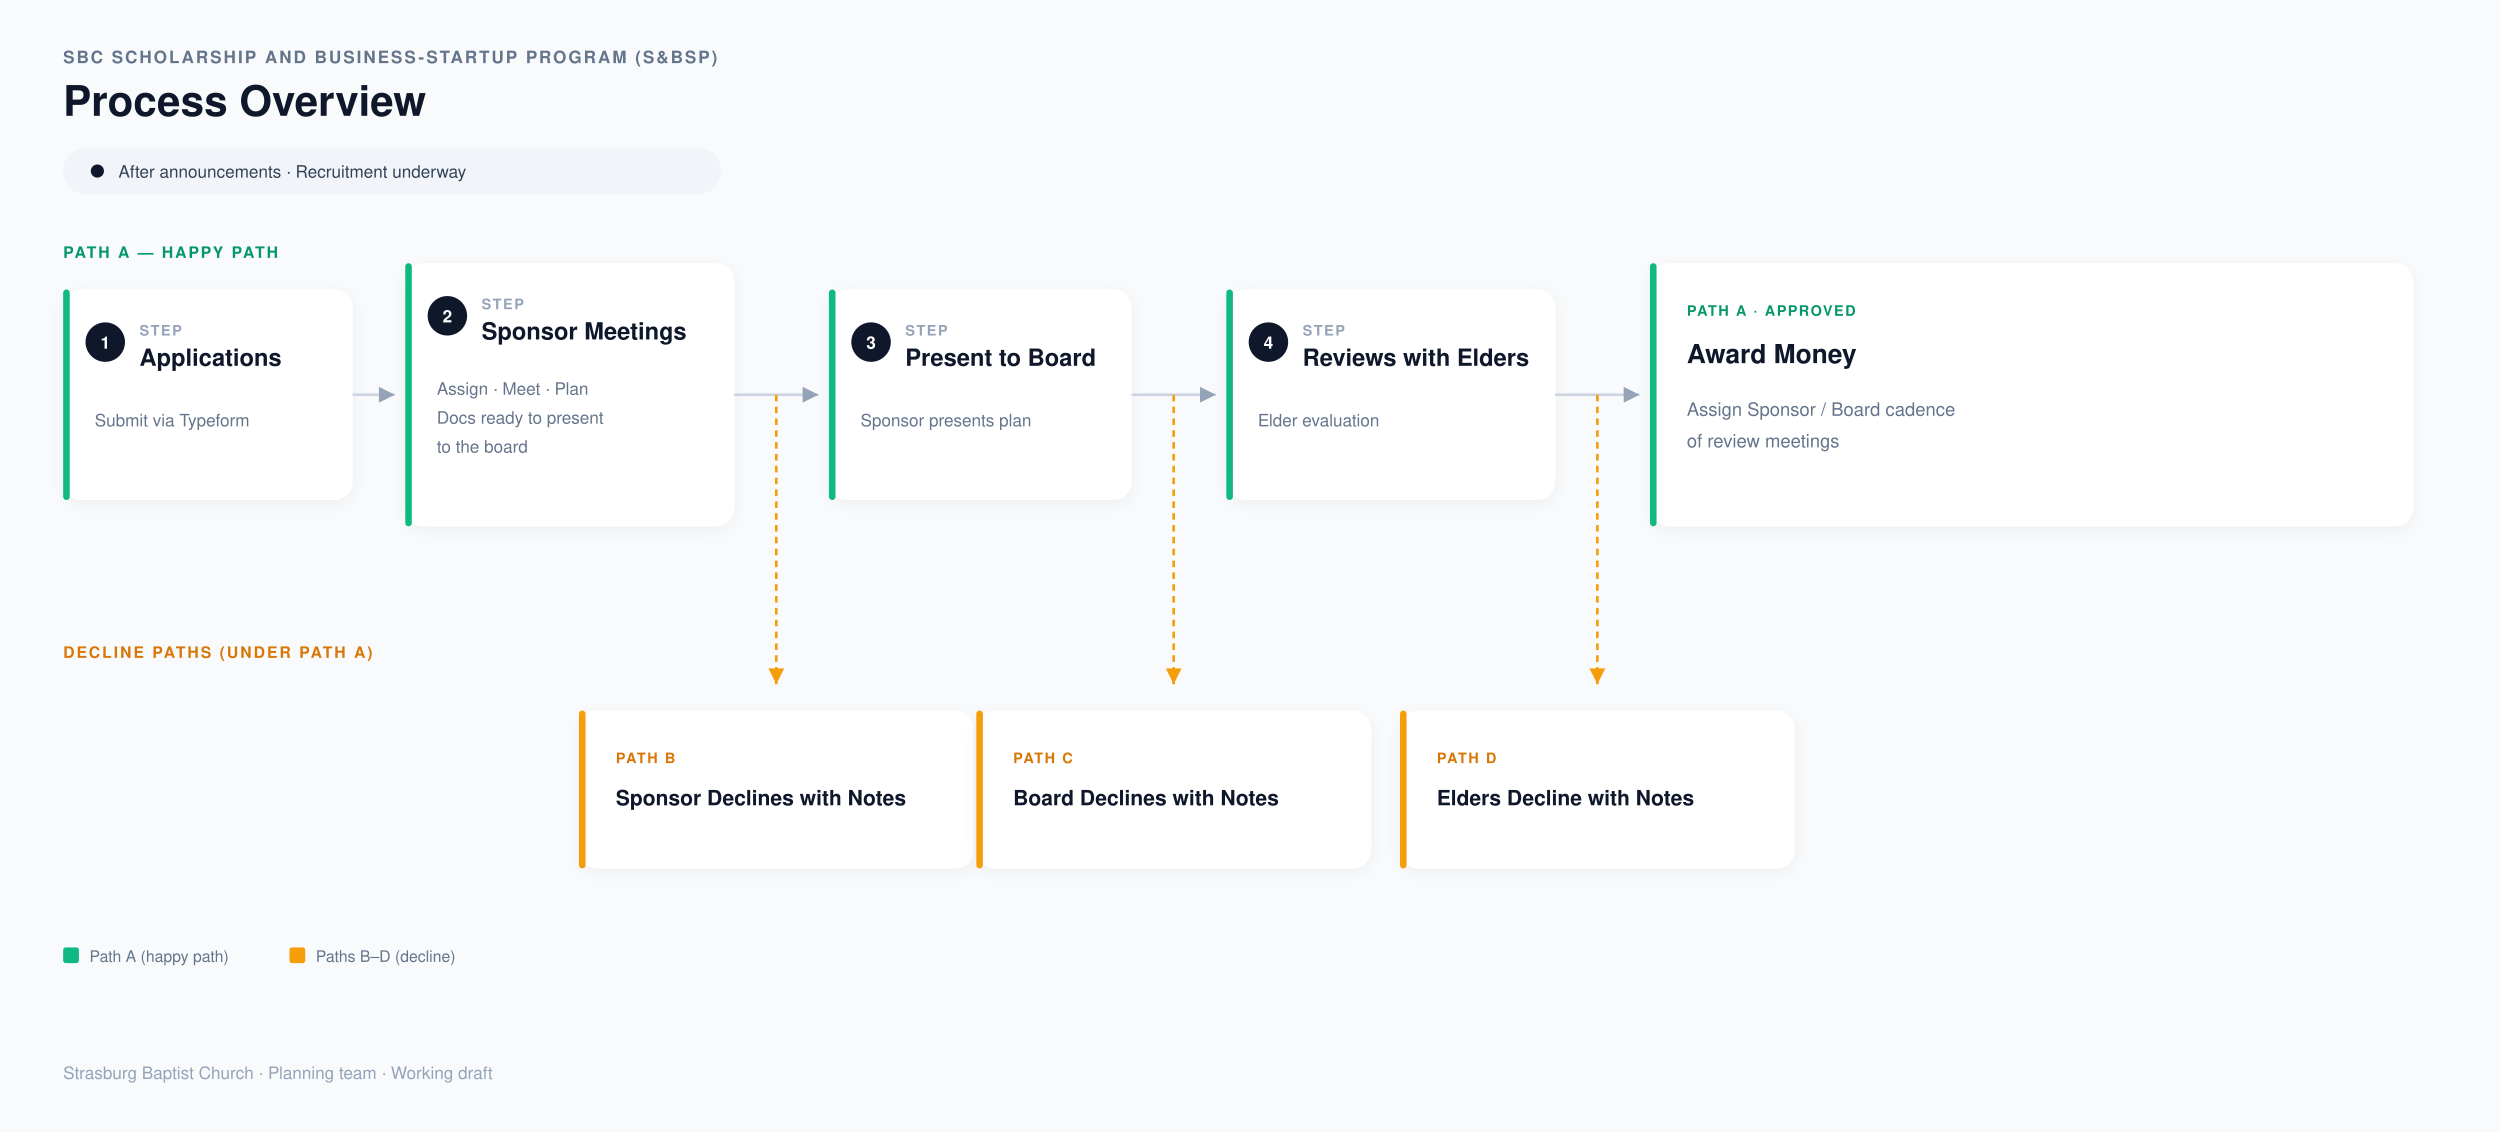
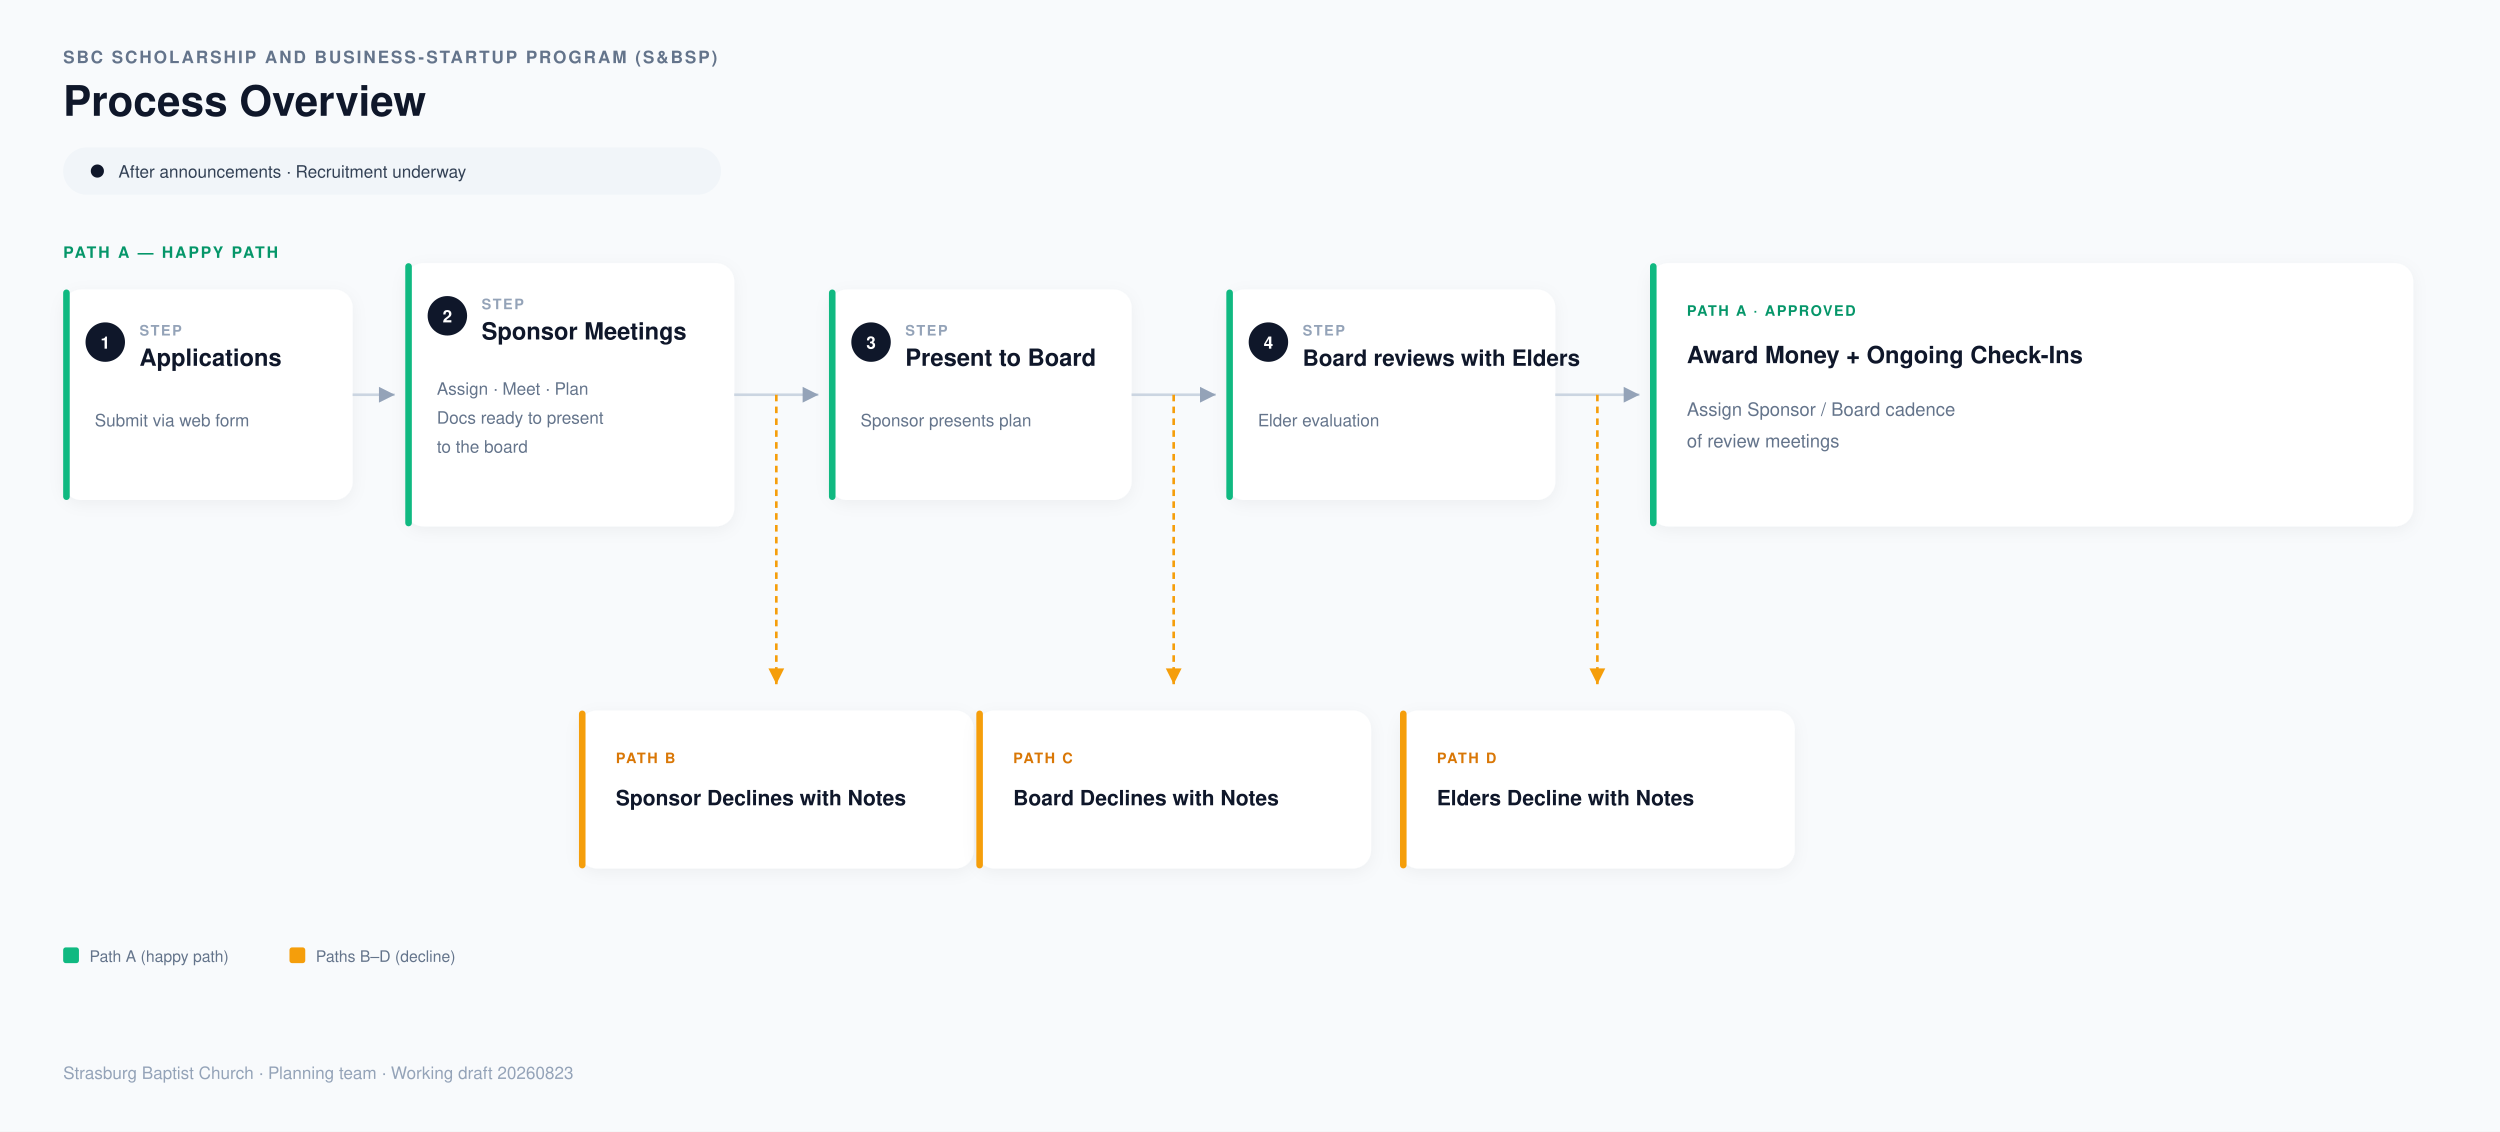
<svg xmlns="http://www.w3.org/2000/svg" width="1900" height="860" viewBox="0 0 1900 860" role="img" aria-labelledby="title desc">
  <defs>
    <marker id="arrow" markerWidth="8" markerHeight="8" refX="6" refY="4" orient="auto">
      <path d="M0,1 L6,4 L0,7 Z" fill="#94a3b8" />
    </marker>
    <marker id="arrow-orange" markerWidth="8" markerHeight="8" refX="6" refY="4" orient="auto">
      <path d="M0,1 L6,4 L0,7 Z" fill="#f59e0b" />
    </marker>
    <filter id="card" x="-8%" y="-8%" width="116%" height="124%">
      <feDropShadow dx="0" dy="3" stdDeviation="6" flood-color="#0f172a" flood-opacity="0.05" />
    </filter>
  </defs>
  <rect width="1900" height="860" fill="#f8fafc" />
  <text x="48" y="48" font-family="Helvetica Neue, Helvetica, Arial, sans-serif" font-size="13" font-weight="600" fill="#64748b" letter-spacing="1.5">SBC SCHOLARSHIP AND BUSINESS-STARTUP PROGRAM (S&amp;BSP)</text>
  <text x="48" y="88" font-family="Helvetica Neue, Helvetica, Arial, sans-serif" font-size="32" font-weight="700" fill="#0f172a">Process Overview</text>
  <rect x="48" y="112" width="500" height="36" rx="18" fill="#f1f5f9" />
  <circle cx="74" cy="130" r="5" fill="#0f172a" />
  <text x="90" y="135" font-family="Helvetica Neue, Helvetica, Arial, sans-serif" font-size="13" fill="#334155">After announcements  ·  Recruitment underway</text>
  <text x="48" y="196" font-family="Helvetica Neue, Helvetica, Arial, sans-serif" font-size="12" font-weight="600" fill="#059669" letter-spacing="1.5">PATH A — HAPPY PATH</text>
  <g filter="url(#card)">
    <rect x="48" y="220" width="220" height="160" rx="14" fill="#ffffff" />
  </g>
  <rect x="48" y="220" width="5" height="160" rx="2.5" fill="#10b981" />
  <circle cx="80" cy="260" r="15" fill="#0f172a" />
  <text x="80" y="265" text-anchor="middle" font-family="Helvetica Neue, Helvetica, Arial, sans-serif" font-size="13" font-weight="700" fill="#ffffff">1</text>
  <text x="106" y="255" font-family="Helvetica Neue, Helvetica, Arial, sans-serif" font-size="11" font-weight="600" fill="#94a3b8" letter-spacing="1.2">STEP</text>
  <text x="106" y="278" font-family="Helvetica Neue, Helvetica, Arial, sans-serif" font-size="18" font-weight="700" fill="#0f172a">Applications</text>
-   <text x="72" y="324" font-family="Helvetica Neue, Helvetica, Arial, sans-serif" font-size="13" fill="#64748b">Submit via Typeform</text>
+   <text x="72" y="324" font-family="Helvetica Neue, Helvetica, Arial, sans-serif" font-size="13" fill="#64748b">Submit via web form</text>
  <line x1="268" y1="300" x2="300" y2="300" stroke="#cbd5e1" stroke-width="2" marker-end="url(#arrow)" />
  <g filter="url(#card)">
    <rect x="308" y="200" width="250" height="200" rx="14" fill="#ffffff" />
  </g>
  <rect x="308" y="200" width="5" height="200" rx="2.5" fill="#10b981" />
  <circle cx="340" cy="240" r="15" fill="#0f172a" />
  <text x="340" y="245" text-anchor="middle" font-family="Helvetica Neue, Helvetica, Arial, sans-serif" font-size="13" font-weight="700" fill="#ffffff">2</text>
  <text x="366" y="235" font-family="Helvetica Neue, Helvetica, Arial, sans-serif" font-size="11" font-weight="600" fill="#94a3b8" letter-spacing="1.2">STEP</text>
  <text x="366" y="258" font-family="Helvetica Neue, Helvetica, Arial, sans-serif" font-size="18" font-weight="700" fill="#0f172a">Sponsor Meetings</text>
  <text x="332" y="300" font-family="Helvetica Neue, Helvetica, Arial, sans-serif" font-size="13" fill="#64748b">Assign · Meet · Plan</text>
  <text x="332" y="322" font-family="Helvetica Neue, Helvetica, Arial, sans-serif" font-size="13" fill="#64748b">Docs ready to present</text>
  <text x="332" y="344" font-family="Helvetica Neue, Helvetica, Arial, sans-serif" font-size="13" fill="#64748b">to the board</text>
  <line x1="558" y1="300" x2="590" y2="300" stroke="#cbd5e1" stroke-width="2" />
  <line x1="590" y1="300" x2="622" y2="300" stroke="#cbd5e1" stroke-width="2" marker-end="url(#arrow)" />
  <line x1="590" y1="300" x2="590" y2="520" stroke="#f59e0b" stroke-width="2" stroke-dasharray="5 4" marker-end="url(#arrow-orange)" />
  <g filter="url(#card)">
    <rect x="630" y="220" width="230" height="160" rx="14" fill="#ffffff" />
  </g>
  <rect x="630" y="220" width="5" height="160" rx="2.5" fill="#10b981" />
  <circle cx="662" cy="260" r="15" fill="#0f172a" />
  <text x="662" y="265" text-anchor="middle" font-family="Helvetica Neue, Helvetica, Arial, sans-serif" font-size="13" font-weight="700" fill="#ffffff">3</text>
  <text x="688" y="255" font-family="Helvetica Neue, Helvetica, Arial, sans-serif" font-size="11" font-weight="600" fill="#94a3b8" letter-spacing="1.2">STEP</text>
  <text x="688" y="278" font-family="Helvetica Neue, Helvetica, Arial, sans-serif" font-size="18" font-weight="700" fill="#0f172a">Present to Board</text>
  <text x="654" y="324" font-family="Helvetica Neue, Helvetica, Arial, sans-serif" font-size="13" fill="#64748b">Sponsor presents plan</text>
  <line x1="860" y1="300" x2="892" y2="300" stroke="#cbd5e1" stroke-width="2" />
  <line x1="892" y1="300" x2="924" y2="300" stroke="#cbd5e1" stroke-width="2" marker-end="url(#arrow)" />
  <line x1="892" y1="300" x2="892" y2="520" stroke="#f59e0b" stroke-width="2" stroke-dasharray="5 4" marker-end="url(#arrow-orange)" />
  <g filter="url(#card)">
    <rect x="932" y="220" width="250" height="160" rx="14" fill="#ffffff" />
  </g>
  <rect x="932" y="220" width="5" height="160" rx="2.5" fill="#10b981" />
  <circle cx="964" cy="260" r="15" fill="#0f172a" />
  <text x="964" y="265" text-anchor="middle" font-family="Helvetica Neue, Helvetica, Arial, sans-serif" font-size="13" font-weight="700" fill="#ffffff">4</text>
  <text x="990" y="255" font-family="Helvetica Neue, Helvetica, Arial, sans-serif" font-size="11" font-weight="600" fill="#94a3b8" letter-spacing="1.2">STEP</text>
-   <text x="990" y="278" font-family="Helvetica Neue, Helvetica, Arial, sans-serif" font-size="18" font-weight="700" fill="#0f172a">Reviews with Elders</text>
+   <text x="990" y="278" font-family="Helvetica Neue, Helvetica, Arial, sans-serif" font-size="17" font-weight="700" fill="#0f172a">Board reviews with Elders</text>
  <text x="956" y="324" font-family="Helvetica Neue, Helvetica, Arial, sans-serif" font-size="13" fill="#64748b">Elder evaluation</text>
  <line x1="1182" y1="300" x2="1214" y2="300" stroke="#cbd5e1" stroke-width="2" />
  <line x1="1214" y1="300" x2="1246" y2="300" stroke="#cbd5e1" stroke-width="2" marker-end="url(#arrow)" />
  <line x1="1214" y1="300" x2="1214" y2="520" stroke="#f59e0b" stroke-width="2" stroke-dasharray="5 4" marker-end="url(#arrow-orange)" />
  <g filter="url(#card)">
    <rect x="1254" y="200" width="580" height="200" rx="14" fill="#ffffff" />
  </g>
  <rect x="1254" y="200" width="5" height="200" rx="2.5" fill="#10b981" />
  <text x="1282" y="240" font-family="Helvetica Neue, Helvetica, Arial, sans-serif" font-size="11" font-weight="600" fill="#059669" letter-spacing="1.2">PATH A · APPROVED</text>
-   <text x="1282" y="276" font-family="Helvetica Neue, Helvetica, Arial, sans-serif" font-size="20" font-weight="700" fill="#0f172a">Award Money</text>
+   <text x="1282" y="276" font-family="Helvetica Neue, Helvetica, Arial, sans-serif" font-size="18" font-weight="700" fill="#0f172a">Award Money + Ongoing Check-Ins</text>
  <text x="1282" y="316" font-family="Helvetica Neue, Helvetica, Arial, sans-serif" font-size="14" fill="#64748b">Assign Sponsor / Board cadence</text>
  <text x="1282" y="340" font-family="Helvetica Neue, Helvetica, Arial, sans-serif" font-size="14" fill="#64748b">of review meetings</text>
-   <text x="48" y="500" font-family="Helvetica Neue, Helvetica, Arial, sans-serif" font-size="12" font-weight="600" fill="#d97706" letter-spacing="1.5">DECLINE PATHS (UNDER PATH A)</text>
  <g filter="url(#card)">
    <rect x="440" y="540" width="300" height="120" rx="14" fill="#ffffff" />
  </g>
  <rect x="440" y="540" width="5" height="120" rx="2.5" fill="#f59e0b" />
  <text x="468" y="580" font-family="Helvetica Neue, Helvetica, Arial, sans-serif" font-size="11" font-weight="600" fill="#d97706" letter-spacing="1.2">PATH B</text>
  <text x="468" y="612" font-family="Helvetica Neue, Helvetica, Arial, sans-serif" font-size="16" font-weight="700" fill="#0f172a">Sponsor Declines with Notes</text>
  <g filter="url(#card)">
    <rect x="742" y="540" width="300" height="120" rx="14" fill="#ffffff" />
  </g>
  <rect x="742" y="540" width="5" height="120" rx="2.5" fill="#f59e0b" />
  <text x="770" y="580" font-family="Helvetica Neue, Helvetica, Arial, sans-serif" font-size="11" font-weight="600" fill="#d97706" letter-spacing="1.2">PATH C</text>
  <text x="770" y="612" font-family="Helvetica Neue, Helvetica, Arial, sans-serif" font-size="16" font-weight="700" fill="#0f172a">Board Declines with Notes</text>
  <g filter="url(#card)">
    <rect x="1064" y="540" width="300" height="120" rx="14" fill="#ffffff" />
  </g>
  <rect x="1064" y="540" width="5" height="120" rx="2.5" fill="#f59e0b" />
  <text x="1092" y="580" font-family="Helvetica Neue, Helvetica, Arial, sans-serif" font-size="11" font-weight="600" fill="#d97706" letter-spacing="1.2">PATH D</text>
  <text x="1092" y="612" font-family="Helvetica Neue, Helvetica, Arial, sans-serif" font-size="16" font-weight="700" fill="#0f172a">Elders Decline with Notes</text>
  <rect x="48" y="720" width="12" height="12" rx="2" fill="#10b981" />
  <text x="68" y="731" font-family="Helvetica Neue, Helvetica, Arial, sans-serif" font-size="12" fill="#64748b">Path A (happy path)</text>
  <rect x="220" y="720" width="12" height="12" rx="2" fill="#f59e0b" />
  <text x="240" y="731" font-family="Helvetica Neue, Helvetica, Arial, sans-serif" font-size="12" fill="#64748b">Paths B–D (decline)</text>
-   <text x="48" y="820" font-family="Helvetica Neue, Helvetica, Arial, sans-serif" font-size="13" fill="#94a3b8">Strasburg Baptist Church  ·  Planning team  ·  Working draft</text>
+   <text x="48" y="820" font-family="Helvetica Neue, Helvetica, Arial, sans-serif" font-size="13" fill="#94a3b8">Strasburg Baptist Church  ·  Planning team  ·  Working draft 20260823</text>
</svg>
